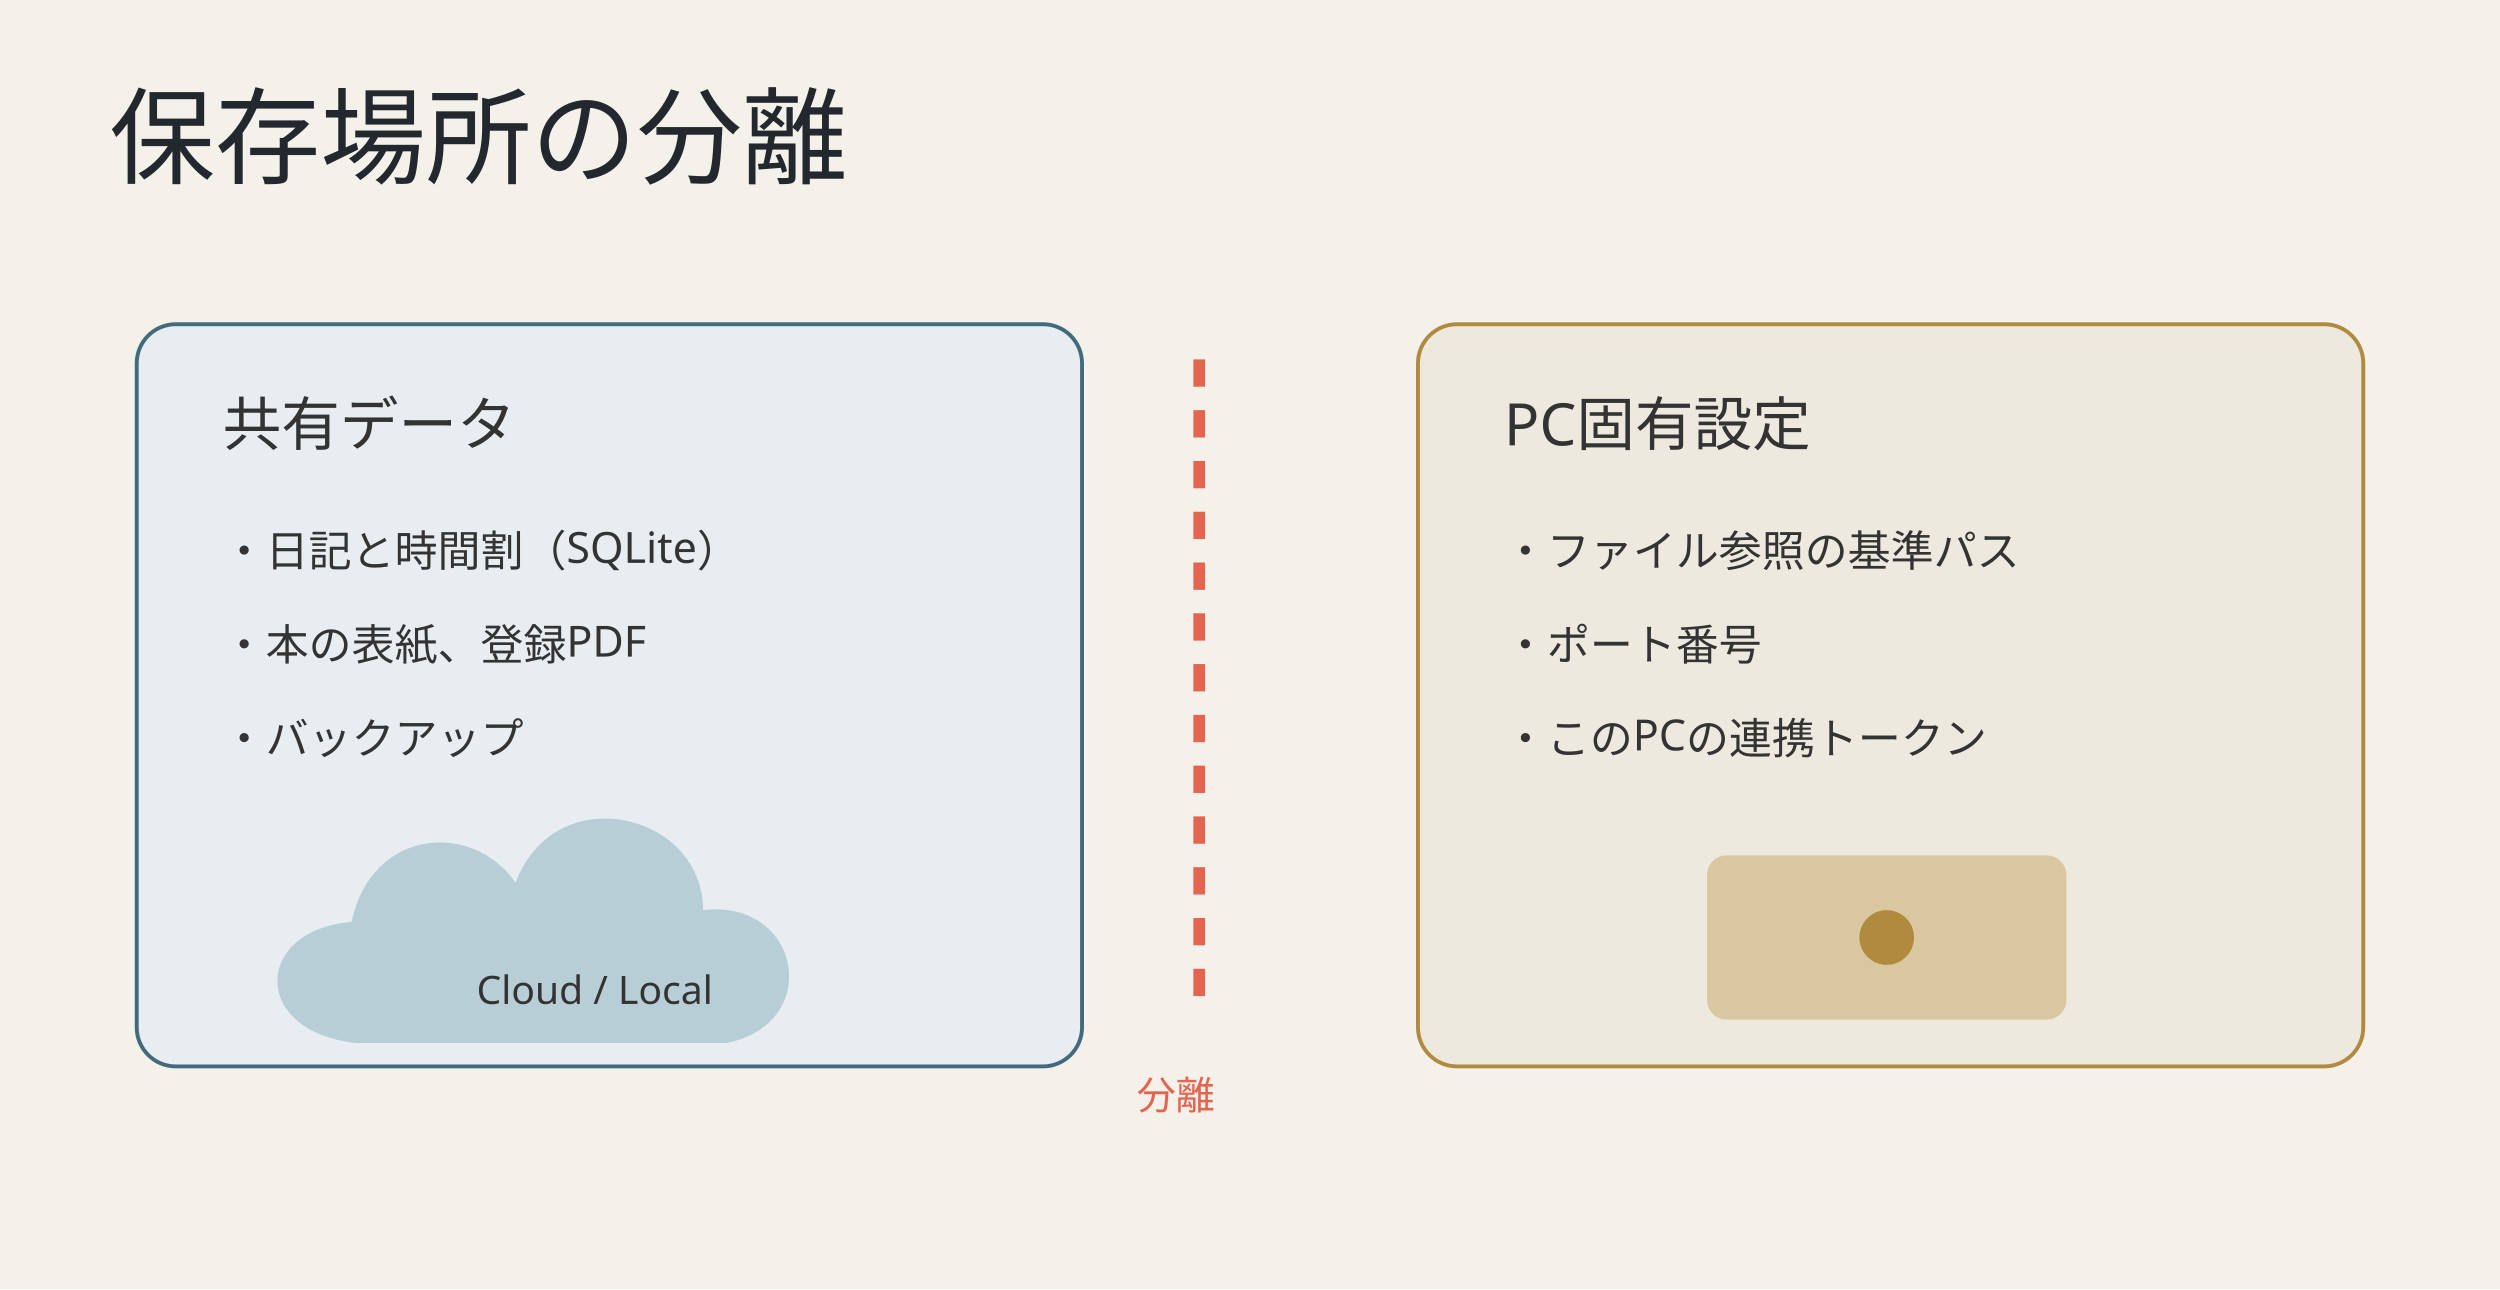
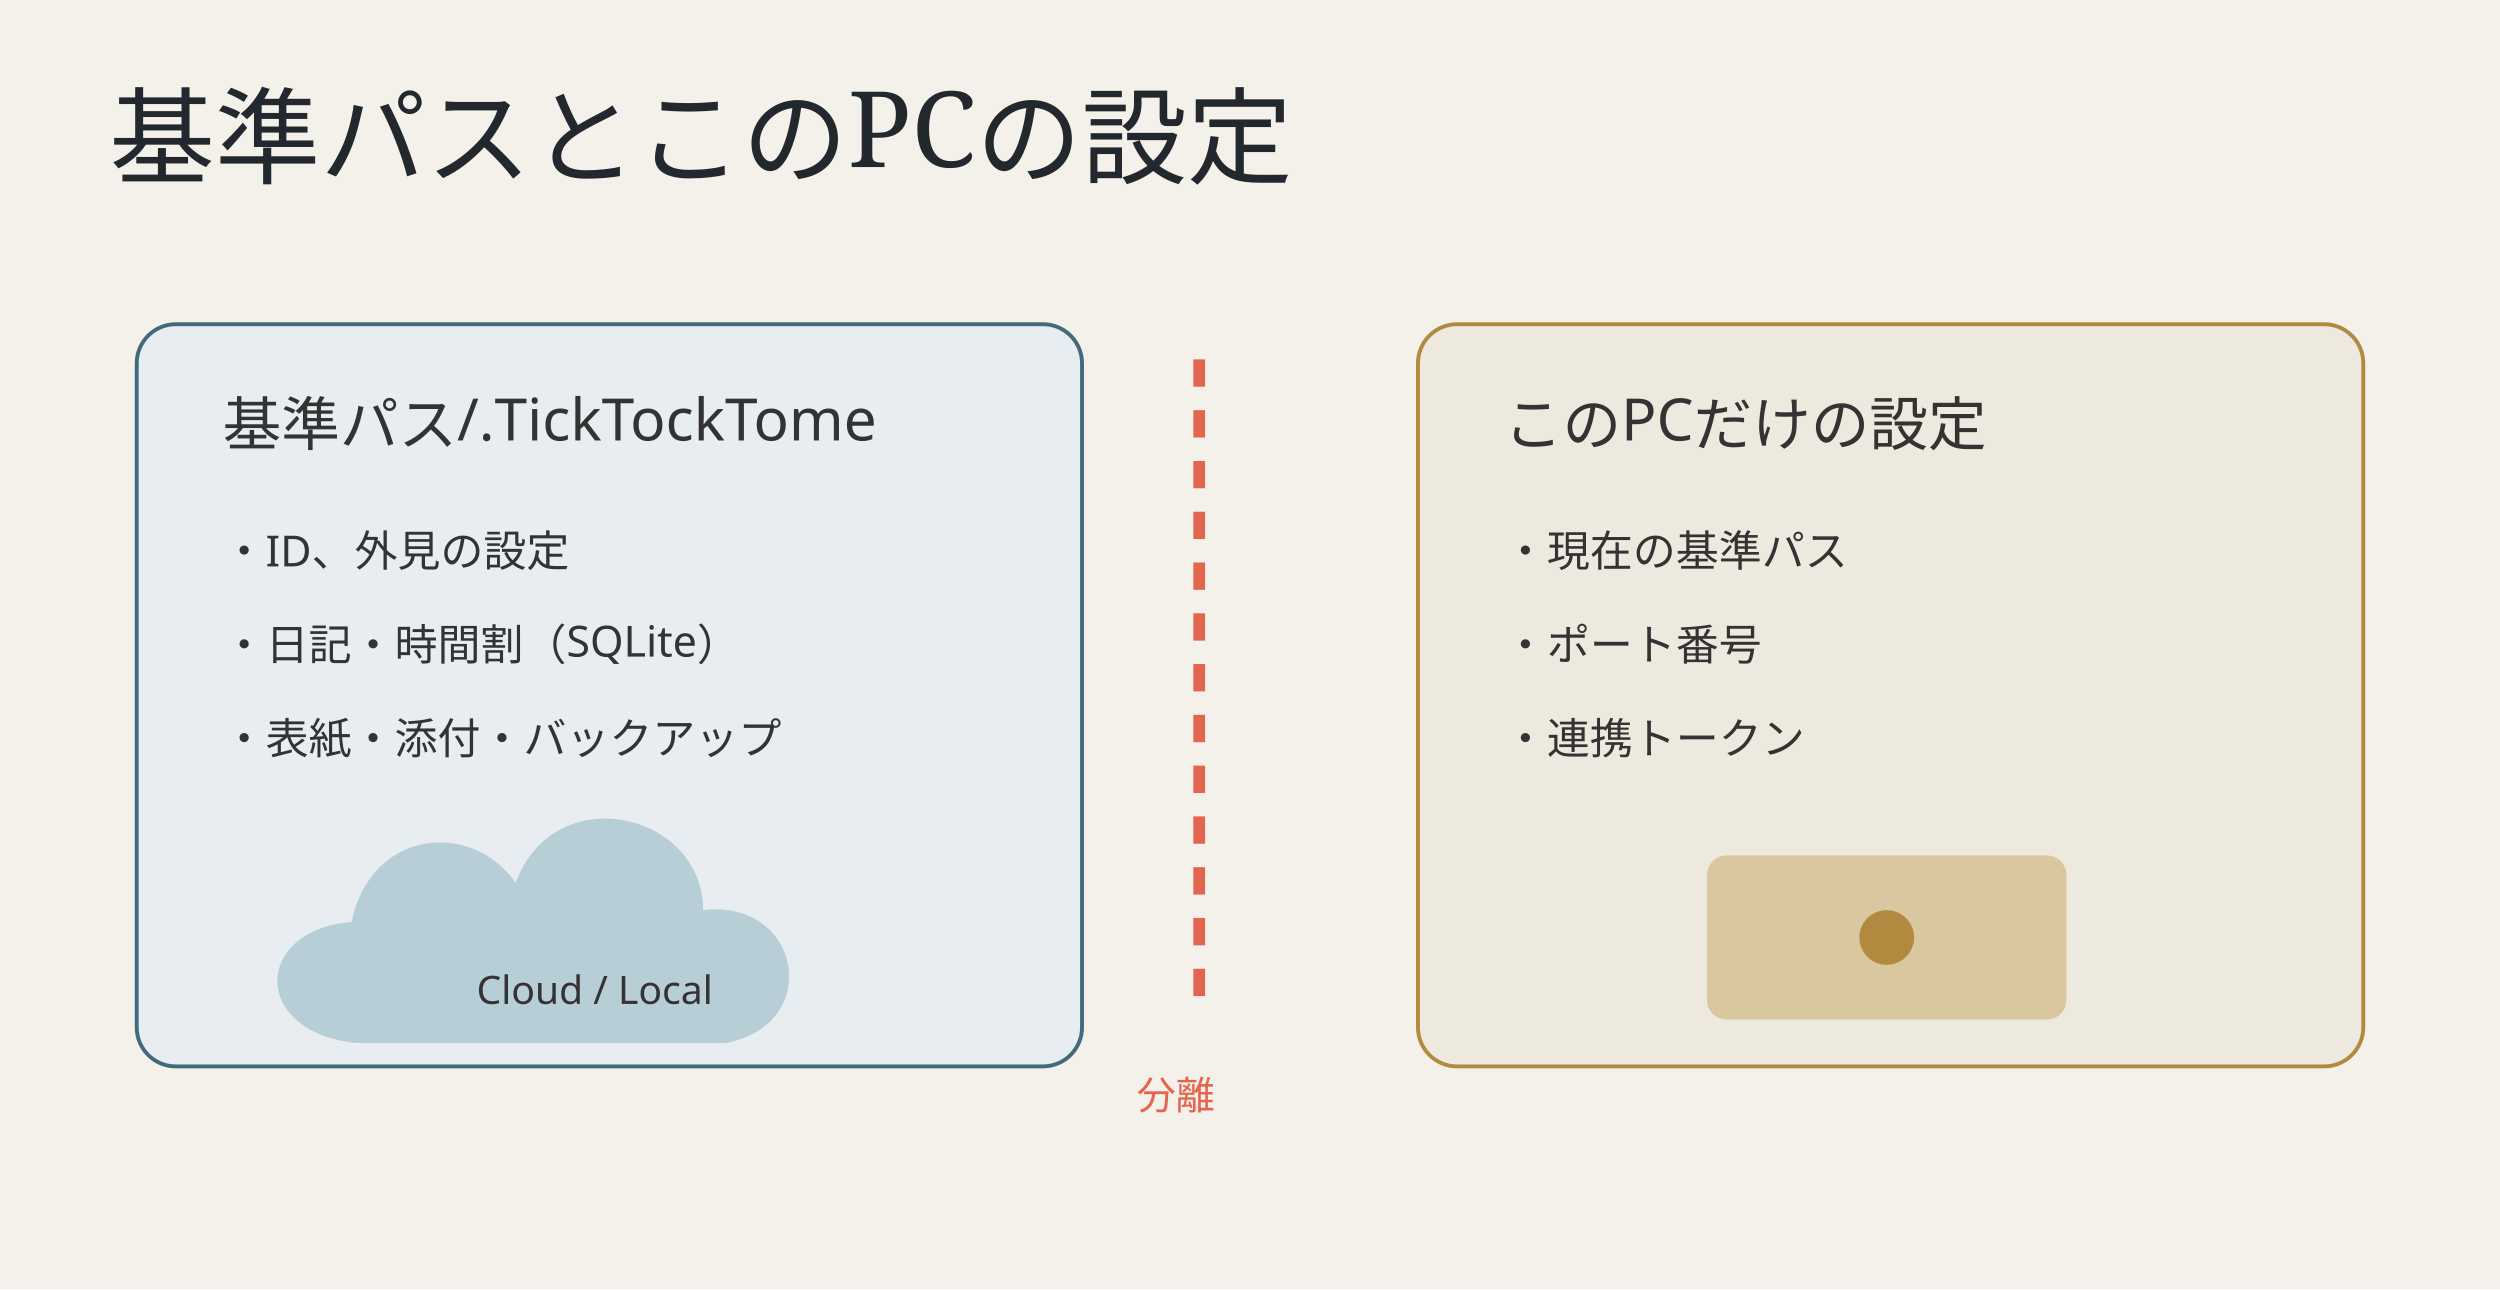
<svg xmlns="http://www.w3.org/2000/svg" viewBox="0 0 640 330">
  <rect width="640" height="330" fill="#f4f1ea" />
-   <text x="28" y="45" font-family="Georgia" font-size="27" fill="#22282d">保存場所の分離</text>
+   <text x="28" y="45" font-family="Georgia" font-size="27" fill="#22282d">基準パスとこのPCの設定</text>
  <g font-family="sans-serif" fill="#333">
    <rect x="35" y="83" width="242" height="190" rx="10" fill="#e7edf1" stroke="#416b7c" />
-     <text x="57" y="114" font-size="15">共有データ</text>
-     <text x="57" y="145" font-size="11">・日記と時間割（SQLite）</text>
-     <text x="57" y="169" font-size="11">・本の表紙、登録PDF</text>
-     <text x="57" y="193" font-size="11">・バックアップ</text>
+     <text x="57" y="114" font-size="15">基準パス/.TickTockTome</text>
+     <text x="57" y="145" font-size="11">・ID、外見の設定</text>
+     <text x="57" y="169" font-size="11">・日記・時間割（SQLite）</text>
+     <text x="57" y="193" font-size="11">・表紙・添付・バックアップ</text>
    <path d="M90 236c5-24 31-26 42-10 10-27 48-18 48 7 25-3 31 29 6 34H91c-27-3-26-29-1-31Z" fill="#b8ced6" />
    <text x="122" y="257" font-size="10">Cloud / Local</text>
    <rect x="363" y="83" width="242" height="190" rx="10" fill="#eee9df" stroke="#b28a3f" />
-     <text x="385" y="114" font-size="15">PC固有設定</text>
-     <text x="385" y="145" font-size="11">・ファイル参照の基準パス</text>
+     <text x="385" y="114" font-size="15">このPCだけの設定</text>
+     <text x="385" y="145" font-size="11">・現在の基準パス</text>
    <text x="385" y="169" font-size="11">・ポート番号</text>
-     <text x="385" y="193" font-size="11">・このPCの連携トークン</text>
+     <text x="385" y="193" font-size="11">・連携トークン</text>
    <rect x="437" y="219" width="92" height="42" rx="5" fill="#d8c79f" />
    <circle cx="483" cy="240" r="7" fill="#b28a3f" />
  </g>
  <path d="M307 92v166" stroke="#e3654f" stroke-width="3" stroke-dasharray="7 6" />
  <text x="291" y="284" font-family="sans-serif" font-size="10" fill="#e3654f">分離</text>
</svg>
